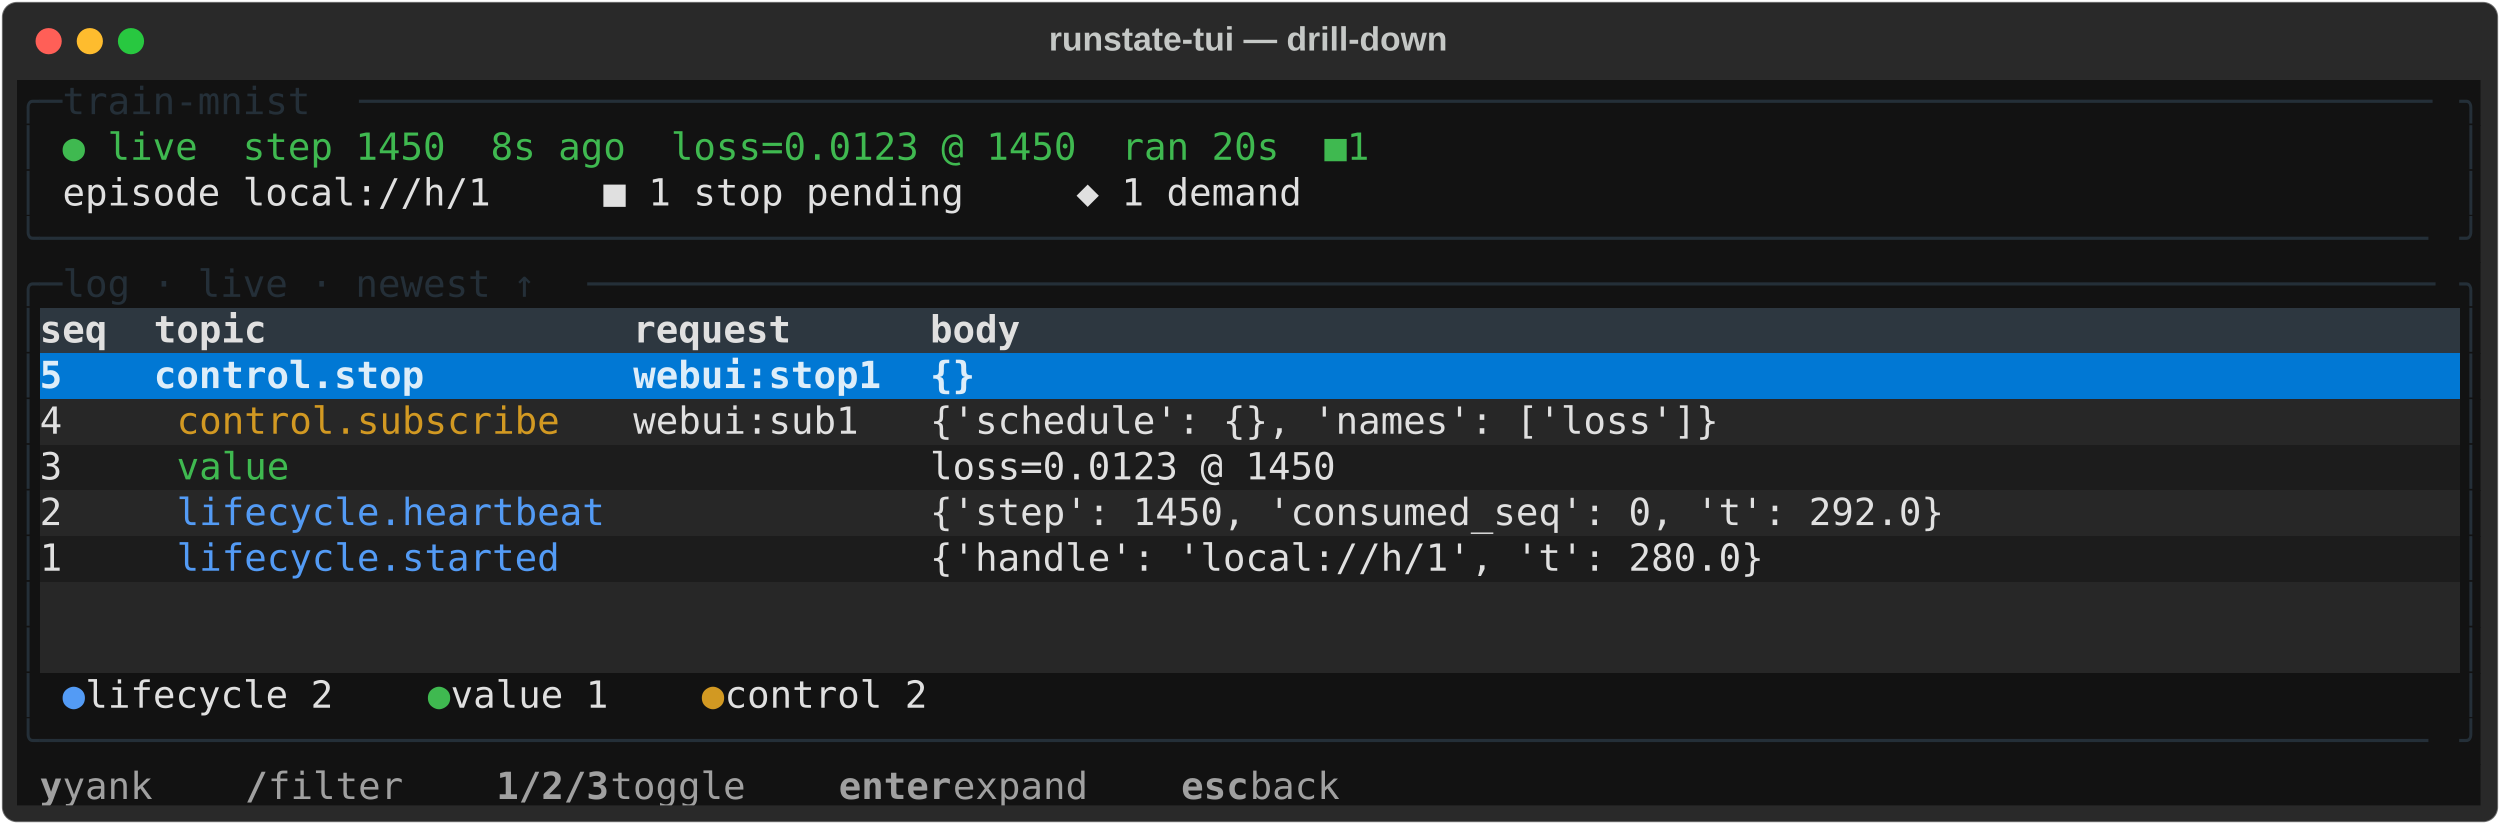
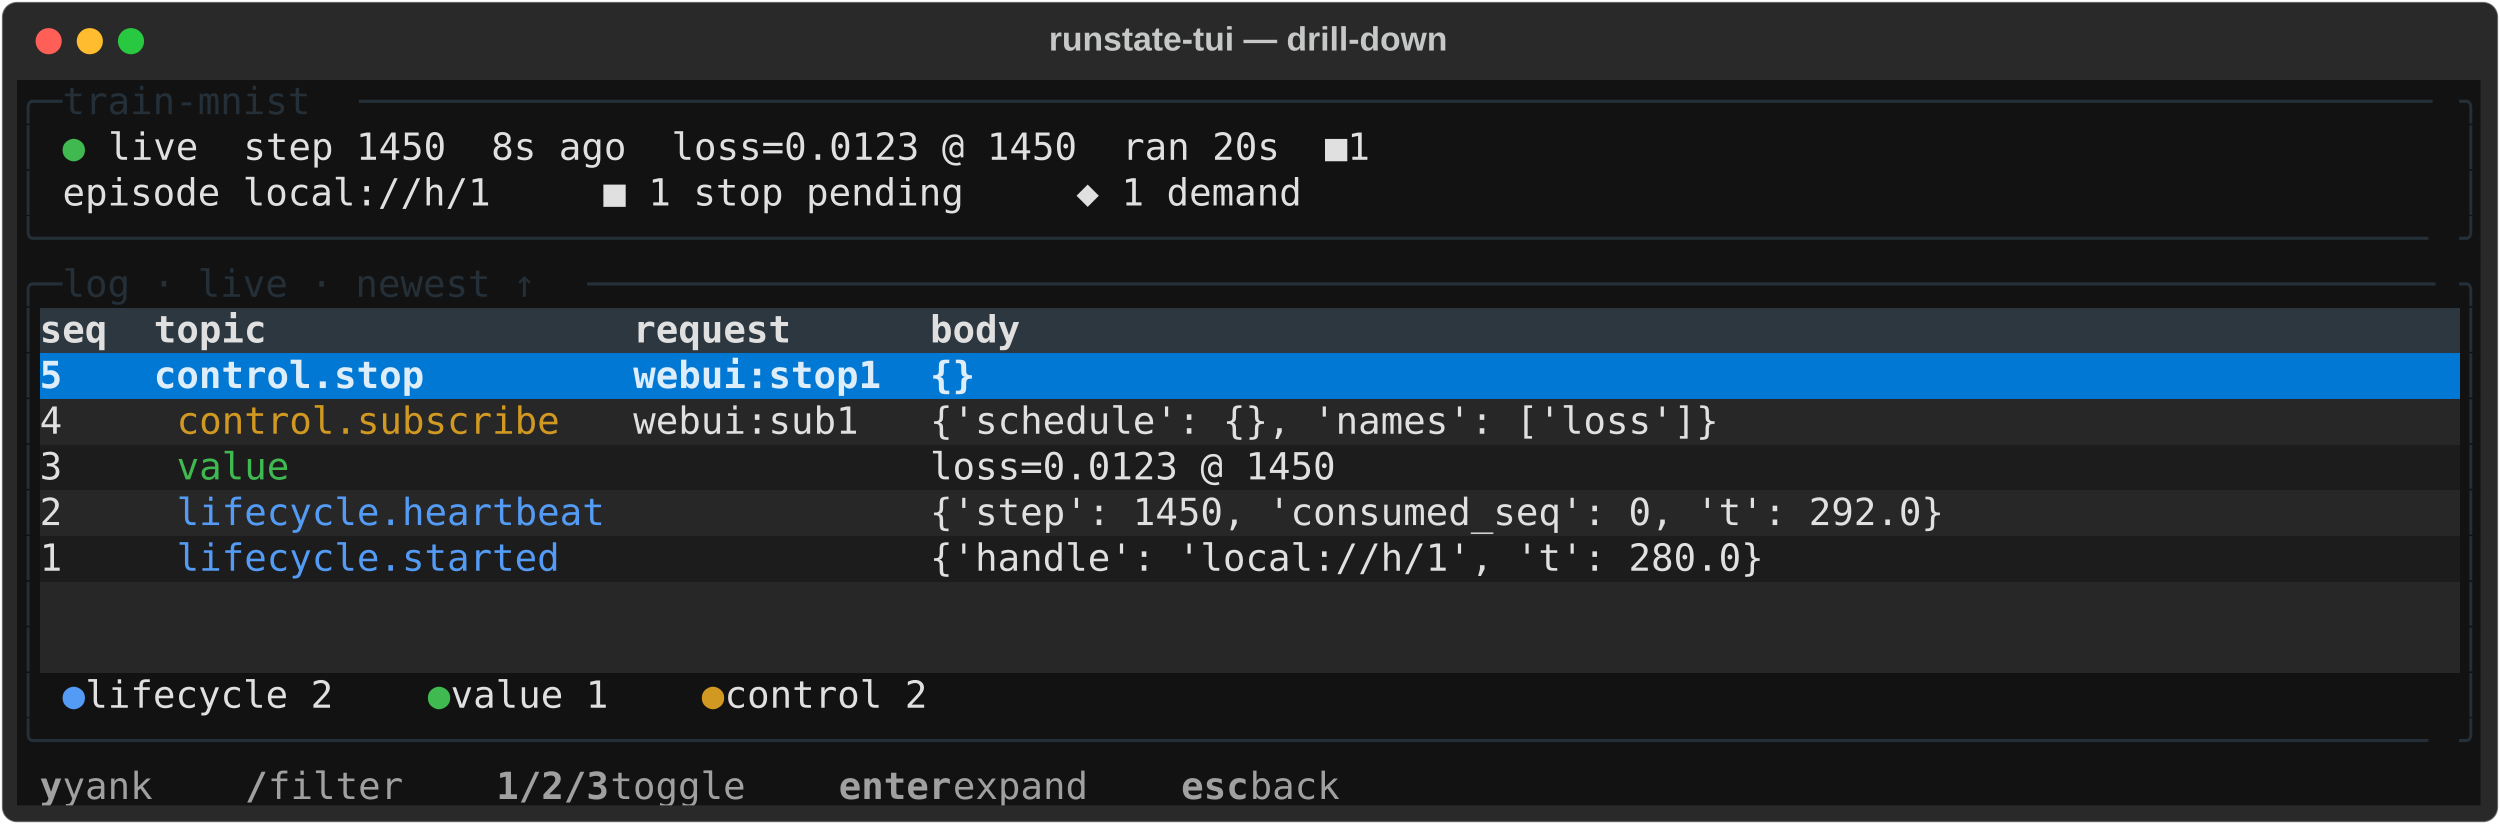
<svg xmlns="http://www.w3.org/2000/svg" class="rich-terminal" viewBox="0 0 1336 440.4">
  <style>

    @font-face {
        font-family: "Fira Code";
        src: local("FiraCode-Regular"),
                url("https://cdnjs.cloudflare.com/ajax/libs/firacode/6.2.0/woff2/FiraCode-Regular.woff2") format("woff2"),
                url("https://cdnjs.cloudflare.com/ajax/libs/firacode/6.2.0/woff/FiraCode-Regular.woff") format("woff");
        font-style: normal;
        font-weight: 400;
    }
    @font-face {
        font-family: "Fira Code";
        src: local("FiraCode-Bold"),
                url("https://cdnjs.cloudflare.com/ajax/libs/firacode/6.2.0/woff2/FiraCode-Bold.woff2") format("woff2"),
                url("https://cdnjs.cloudflare.com/ajax/libs/firacode/6.2.0/woff/FiraCode-Bold.woff") format("woff");
        font-style: bold;
        font-weight: 700;
    }

-     .terminal-846242899-matrix {
+     .terminal-399830719-matrix {
        font-family: Fira Code, monospace;
        font-size: 20px;
        line-height: 24.4px;
        font-variant-east-asian: full-width;
    }

-     .terminal-846242899-title {
+     .terminal-399830719-title {
        font-size: 18px;
        font-weight: bold;
        font-family: arial;
    }

-     .terminal-846242899-r1 { fill: #242f38 }
- .terminal-846242899-r2 { fill: #c5c8c6 }
- .terminal-846242899-r3 { fill: #3fb950 }
- .terminal-846242899-r4 { fill: #e0e0e0 }
- .terminal-846242899-r5 { fill: #e0e0e0;font-weight: bold }
- .terminal-846242899-r6 { fill: #ddedf9;font-weight: bold }
- .terminal-846242899-r7 { fill: #d29922 }
- .terminal-846242899-r8 { fill: #539bf5 }
- .terminal-846242899-r9 { fill: #a0a0a0;font-weight: bold }
- .terminal-846242899-r10 { fill: #a0a0a0 }
+     .terminal-399830719-r1 { fill: #242f38 }
+ .terminal-399830719-r2 { fill: #c5c8c6 }
+ .terminal-399830719-r3 { fill: #3fb950 }
+ .terminal-399830719-r4 { fill: #e0e0e0 }
+ .terminal-399830719-r5 { fill: #e0e0e0;font-weight: bold }
+ .terminal-399830719-r6 { fill: #ddedf9;font-weight: bold }
+ .terminal-399830719-r7 { fill: #d29922 }
+ .terminal-399830719-r8 { fill: #539bf5 }
+ .terminal-399830719-r9 { fill: #a0a0a0;font-weight: bold }
+ .terminal-399830719-r10 { fill: #a0a0a0 }
    </style>
  <defs>
-     <clipPath id="terminal-846242899-clip-terminal">
+     <clipPath id="terminal-399830719-clip-terminal">
      <rect x="0" y="0" width="1316.6" height="389.4" />
    </clipPath>
-     <clipPath id="terminal-846242899-line-0">
+     <clipPath id="terminal-399830719-line-0">
      <rect x="0" y="1.5" width="1317.6" height="24.65" />
    </clipPath>
-     <clipPath id="terminal-846242899-line-1">
+     <clipPath id="terminal-399830719-line-1">
      <rect x="0" y="25.9" width="1317.6" height="24.65" />
    </clipPath>
-     <clipPath id="terminal-846242899-line-2">
+     <clipPath id="terminal-399830719-line-2">
      <rect x="0" y="50.3" width="1317.6" height="24.65" />
    </clipPath>
-     <clipPath id="terminal-846242899-line-3">
+     <clipPath id="terminal-399830719-line-3">
      <rect x="0" y="74.7" width="1317.6" height="24.65" />
    </clipPath>
-     <clipPath id="terminal-846242899-line-4">
+     <clipPath id="terminal-399830719-line-4">
      <rect x="0" y="99.1" width="1317.6" height="24.65" />
    </clipPath>
-     <clipPath id="terminal-846242899-line-5">
+     <clipPath id="terminal-399830719-line-5">
      <rect x="0" y="123.5" width="1317.6" height="24.65" />
    </clipPath>
-     <clipPath id="terminal-846242899-line-6">
+     <clipPath id="terminal-399830719-line-6">
      <rect x="0" y="147.9" width="1317.6" height="24.65" />
    </clipPath>
-     <clipPath id="terminal-846242899-line-7">
+     <clipPath id="terminal-399830719-line-7">
      <rect x="0" y="172.3" width="1317.6" height="24.65" />
    </clipPath>
-     <clipPath id="terminal-846242899-line-8">
+     <clipPath id="terminal-399830719-line-8">
      <rect x="0" y="196.7" width="1317.6" height="24.65" />
    </clipPath>
-     <clipPath id="terminal-846242899-line-9">
+     <clipPath id="terminal-399830719-line-9">
      <rect x="0" y="221.1" width="1317.6" height="24.65" />
    </clipPath>
-     <clipPath id="terminal-846242899-line-10">
+     <clipPath id="terminal-399830719-line-10">
      <rect x="0" y="245.5" width="1317.6" height="24.65" />
    </clipPath>
-     <clipPath id="terminal-846242899-line-11">
+     <clipPath id="terminal-399830719-line-11">
      <rect x="0" y="269.9" width="1317.6" height="24.65" />
    </clipPath>
-     <clipPath id="terminal-846242899-line-12">
+     <clipPath id="terminal-399830719-line-12">
      <rect x="0" y="294.3" width="1317.6" height="24.65" />
    </clipPath>
-     <clipPath id="terminal-846242899-line-13">
+     <clipPath id="terminal-399830719-line-13">
      <rect x="0" y="318.7" width="1317.6" height="24.65" />
    </clipPath>
-     <clipPath id="terminal-846242899-line-14">
+     <clipPath id="terminal-399830719-line-14">
      <rect x="0" y="343.1" width="1317.6" height="24.65" />
    </clipPath>
  </defs>
  <rect fill="#292929" stroke="rgba(255,255,255,0.35)" stroke-width="1" x="1" y="1" width="1334" height="438.4" rx="8" />
-   <text class="terminal-846242899-title" fill="#c5c8c6" text-anchor="middle" x="667" y="27">runstate-tui — drill-down</text>
+   <text class="terminal-399830719-title" fill="#c5c8c6" text-anchor="middle" x="667" y="27">runstate-tui — drill-down</text>
  <g transform="translate(26,22)">
    <circle cx="0" cy="0" r="7" fill="#ff5f57" />
    <circle cx="22" cy="0" r="7" fill="#febc2e" />
    <circle cx="44" cy="0" r="7" fill="#28c840" />
  </g>
-   <g transform="translate(9, 41)" clip-path="url(#terminal-846242899-clip-terminal)">
+   <g transform="translate(9, 41)" clip-path="url(#terminal-399830719-clip-terminal)">
    <rect fill="#121212" x="0" y="1.5" width="12.2" height="24.65" shape-rendering="crispEdges" />
    <rect fill="#121212" x="12.2" y="1.5" width="12.2" height="24.65" shape-rendering="crispEdges" />
    <rect fill="#121212" x="24.4" y="1.5" width="158.6" height="24.65" shape-rendering="crispEdges" />
    <rect fill="#121212" x="183" y="1.5" width="1122.4" height="24.65" shape-rendering="crispEdges" />
    <rect fill="#121212" x="1305.4" y="1.5" width="12.2" height="24.65" shape-rendering="crispEdges" />
    <rect fill="#121212" x="0" y="25.9" width="12.2" height="24.65" shape-rendering="crispEdges" />
    <rect fill="#121212" x="12.2" y="25.9" width="12.2" height="24.65" shape-rendering="crispEdges" />
-     <rect fill="#121212" x="24.4" y="25.9" width="707.6" height="24.65" shape-rendering="crispEdges" />
+     <rect fill="#121212" x="24.4" y="25.9" width="24.4" height="24.65" shape-rendering="crispEdges" />
+     <rect fill="#121212" x="48.8" y="25.9" width="683.2" height="24.65" shape-rendering="crispEdges" />
    <rect fill="#121212" x="732" y="25.9" width="561.2" height="24.65" shape-rendering="crispEdges" />
    <rect fill="#121212" x="1293.2" y="25.9" width="12.2" height="24.65" shape-rendering="crispEdges" />
    <rect fill="#121212" x="1305.4" y="25.9" width="12.2" height="24.65" shape-rendering="crispEdges" />
    <rect fill="#121212" x="0" y="50.3" width="12.2" height="24.65" shape-rendering="crispEdges" />
    <rect fill="#121212" x="12.2" y="50.3" width="12.2" height="24.65" shape-rendering="crispEdges" />
    <rect fill="#121212" x="24.4" y="50.3" width="671" height="24.65" shape-rendering="crispEdges" />
    <rect fill="#121212" x="695.4" y="50.3" width="597.8" height="24.65" shape-rendering="crispEdges" />
    <rect fill="#121212" x="1293.2" y="50.3" width="12.2" height="24.65" shape-rendering="crispEdges" />
    <rect fill="#121212" x="1305.4" y="50.3" width="12.2" height="24.65" shape-rendering="crispEdges" />
    <rect fill="#121212" x="0" y="74.7" width="12.2" height="24.65" shape-rendering="crispEdges" />
    <rect fill="#121212" x="12.2" y="74.7" width="1293.2" height="24.65" shape-rendering="crispEdges" />
    <rect fill="#121212" x="1305.4" y="74.7" width="12.2" height="24.65" shape-rendering="crispEdges" />
    <rect fill="#121212" x="0" y="99.1" width="12.2" height="24.65" shape-rendering="crispEdges" />
    <rect fill="#121212" x="12.2" y="99.1" width="12.2" height="24.65" shape-rendering="crispEdges" />
    <rect fill="#121212" x="24.4" y="99.1" width="280.6" height="24.65" shape-rendering="crispEdges" />
    <rect fill="#121212" x="305" y="99.1" width="1000.4" height="24.65" shape-rendering="crispEdges" />
    <rect fill="#121212" x="1305.4" y="99.1" width="12.2" height="24.65" shape-rendering="crispEdges" />
    <rect fill="#121212" x="0" y="123.5" width="12.2" height="24.65" shape-rendering="crispEdges" />
    <rect fill="#2d3740" x="12.2" y="123.5" width="61" height="24.65" shape-rendering="crispEdges" />
    <rect fill="#2d3740" x="73.2" y="123.5" width="256.2" height="24.65" shape-rendering="crispEdges" />
    <rect fill="#2d3740" x="329.4" y="123.5" width="158.6" height="24.65" shape-rendering="crispEdges" />
    <rect fill="#2d3740" x="488" y="123.5" width="573.4" height="24.65" shape-rendering="crispEdges" />
    <rect fill="#2d3740" x="1061.4" y="123.5" width="244" height="24.65" shape-rendering="crispEdges" />
    <rect fill="#121212" x="1305.4" y="123.5" width="12.2" height="24.65" shape-rendering="crispEdges" />
    <rect fill="#121212" x="0" y="147.9" width="12.2" height="24.65" shape-rendering="crispEdges" />
    <rect fill="#0178d4" x="12.2" y="147.9" width="61" height="24.65" shape-rendering="crispEdges" />
    <rect fill="#0178d4" x="73.2" y="147.9" width="256.2" height="24.65" shape-rendering="crispEdges" />
    <rect fill="#0178d4" x="329.4" y="147.9" width="158.6" height="24.65" shape-rendering="crispEdges" />
    <rect fill="#0178d4" x="488" y="147.9" width="573.4" height="24.65" shape-rendering="crispEdges" />
    <rect fill="#0178d4" x="1061.4" y="147.9" width="244" height="24.65" shape-rendering="crispEdges" />
    <rect fill="#121212" x="1305.4" y="147.9" width="12.2" height="24.65" shape-rendering="crispEdges" />
    <rect fill="#121212" x="0" y="172.3" width="12.2" height="24.65" shape-rendering="crispEdges" />
    <rect fill="#272727" x="12.2" y="172.3" width="61" height="24.65" shape-rendering="crispEdges" />
    <rect fill="#272727" x="73.2" y="172.3" width="12.2" height="24.65" shape-rendering="crispEdges" />
    <rect fill="#272727" x="85.4" y="172.3" width="207.4" height="24.65" shape-rendering="crispEdges" />
    <rect fill="#272727" x="292.8" y="172.3" width="36.6" height="24.65" shape-rendering="crispEdges" />
    <rect fill="#272727" x="329.4" y="172.3" width="158.6" height="24.65" shape-rendering="crispEdges" />
    <rect fill="#272727" x="488" y="172.3" width="573.4" height="24.65" shape-rendering="crispEdges" />
    <rect fill="#272727" x="1061.4" y="172.3" width="244" height="24.65" shape-rendering="crispEdges" />
    <rect fill="#121212" x="1305.4" y="172.3" width="12.2" height="24.65" shape-rendering="crispEdges" />
    <rect fill="#121212" x="0" y="196.7" width="12.2" height="24.65" shape-rendering="crispEdges" />
    <rect fill="#1c1c1c" x="12.2" y="196.7" width="61" height="24.65" shape-rendering="crispEdges" />
    <rect fill="#1c1c1c" x="73.2" y="196.7" width="12.2" height="24.65" shape-rendering="crispEdges" />
    <rect fill="#1c1c1c" x="85.4" y="196.7" width="61" height="24.65" shape-rendering="crispEdges" />
    <rect fill="#1c1c1c" x="146.4" y="196.7" width="183" height="24.65" shape-rendering="crispEdges" />
    <rect fill="#1c1c1c" x="329.4" y="196.7" width="158.6" height="24.65" shape-rendering="crispEdges" />
    <rect fill="#1c1c1c" x="488" y="196.7" width="573.4" height="24.65" shape-rendering="crispEdges" />
    <rect fill="#1c1c1c" x="1061.4" y="196.7" width="244" height="24.65" shape-rendering="crispEdges" />
    <rect fill="#121212" x="1305.4" y="196.7" width="12.2" height="24.65" shape-rendering="crispEdges" />
    <rect fill="#121212" x="0" y="221.1" width="12.2" height="24.65" shape-rendering="crispEdges" />
    <rect fill="#272727" x="12.2" y="221.1" width="61" height="24.65" shape-rendering="crispEdges" />
    <rect fill="#272727" x="73.2" y="221.1" width="12.2" height="24.65" shape-rendering="crispEdges" />
    <rect fill="#272727" x="85.4" y="221.1" width="231.8" height="24.65" shape-rendering="crispEdges" />
    <rect fill="#272727" x="317.2" y="221.1" width="12.2" height="24.65" shape-rendering="crispEdges" />
    <rect fill="#272727" x="329.4" y="221.1" width="158.6" height="24.65" shape-rendering="crispEdges" />
    <rect fill="#272727" x="488" y="221.1" width="573.4" height="24.65" shape-rendering="crispEdges" />
    <rect fill="#272727" x="1061.4" y="221.1" width="244" height="24.65" shape-rendering="crispEdges" />
    <rect fill="#121212" x="1305.4" y="221.1" width="12.2" height="24.65" shape-rendering="crispEdges" />
    <rect fill="#121212" x="0" y="245.5" width="12.2" height="24.65" shape-rendering="crispEdges" />
    <rect fill="#1c1c1c" x="12.2" y="245.5" width="61" height="24.65" shape-rendering="crispEdges" />
    <rect fill="#1c1c1c" x="73.2" y="245.5" width="12.2" height="24.65" shape-rendering="crispEdges" />
    <rect fill="#1c1c1c" x="85.4" y="245.5" width="207.4" height="24.65" shape-rendering="crispEdges" />
    <rect fill="#1c1c1c" x="292.8" y="245.5" width="36.6" height="24.65" shape-rendering="crispEdges" />
    <rect fill="#1c1c1c" x="329.4" y="245.5" width="158.6" height="24.65" shape-rendering="crispEdges" />
    <rect fill="#1c1c1c" x="488" y="245.5" width="573.4" height="24.65" shape-rendering="crispEdges" />
    <rect fill="#1c1c1c" x="1061.4" y="245.5" width="244" height="24.65" shape-rendering="crispEdges" />
    <rect fill="#121212" x="1305.4" y="245.5" width="12.2" height="24.65" shape-rendering="crispEdges" />
    <rect fill="#121212" x="0" y="269.9" width="12.2" height="24.65" shape-rendering="crispEdges" />
    <rect fill="#272727" x="12.2" y="269.9" width="1293.2" height="24.65" shape-rendering="crispEdges" />
    <rect fill="#121212" x="1305.4" y="269.9" width="12.2" height="24.65" shape-rendering="crispEdges" />
    <rect fill="#121212" x="0" y="294.3" width="12.2" height="24.65" shape-rendering="crispEdges" />
    <rect fill="#272727" x="12.2" y="294.3" width="1293.2" height="24.65" shape-rendering="crispEdges" />
    <rect fill="#121212" x="1305.4" y="294.3" width="12.2" height="24.65" shape-rendering="crispEdges" />
    <rect fill="#121212" x="0" y="318.7" width="12.2" height="24.65" shape-rendering="crispEdges" />
    <rect fill="#121212" x="12.2" y="318.7" width="12.2" height="24.65" shape-rendering="crispEdges" />
    <rect fill="#121212" x="24.4" y="318.7" width="12.2" height="24.65" shape-rendering="crispEdges" />
    <rect fill="#121212" x="36.6" y="318.7" width="183" height="24.65" shape-rendering="crispEdges" />
    <rect fill="#121212" x="219.6" y="318.7" width="12.2" height="24.65" shape-rendering="crispEdges" />
    <rect fill="#121212" x="231.8" y="318.7" width="134.2" height="24.65" shape-rendering="crispEdges" />
    <rect fill="#121212" x="366" y="318.7" width="12.2" height="24.65" shape-rendering="crispEdges" />
    <rect fill="#121212" x="378.2" y="318.7" width="122" height="24.65" shape-rendering="crispEdges" />
    <rect fill="#121212" x="500.2" y="318.7" width="793" height="24.65" shape-rendering="crispEdges" />
    <rect fill="#121212" x="1293.2" y="318.7" width="12.2" height="24.65" shape-rendering="crispEdges" />
    <rect fill="#121212" x="1305.4" y="318.7" width="12.2" height="24.65" shape-rendering="crispEdges" />
    <rect fill="#121212" x="0" y="343.1" width="12.2" height="24.65" shape-rendering="crispEdges" />
    <rect fill="#121212" x="12.2" y="343.1" width="1293.2" height="24.65" shape-rendering="crispEdges" />
    <rect fill="#121212" x="1305.4" y="343.1" width="12.2" height="24.65" shape-rendering="crispEdges" />
    <rect fill="#121212" x="0" y="367.5" width="12.2" height="24.65" shape-rendering="crispEdges" />
    <rect fill="#121212" x="12.2" y="367.5" width="12.2" height="24.65" shape-rendering="crispEdges" />
    <rect fill="#121212" x="24.4" y="367.5" width="97.6" height="24.65" shape-rendering="crispEdges" />
    <rect fill="#121212" x="122" y="367.5" width="12.2" height="24.65" shape-rendering="crispEdges" />
    <rect fill="#121212" x="134.2" y="367.5" width="122" height="24.65" shape-rendering="crispEdges" />
    <rect fill="#121212" x="256.2" y="367.5" width="61" height="24.65" shape-rendering="crispEdges" />
    <rect fill="#121212" x="317.2" y="367.5" width="122" height="24.65" shape-rendering="crispEdges" />
    <rect fill="#121212" x="439.2" y="367.5" width="61" height="24.65" shape-rendering="crispEdges" />
    <rect fill="#121212" x="500.2" y="367.5" width="122" height="24.65" shape-rendering="crispEdges" />
    <rect fill="#121212" x="622.2" y="367.5" width="36.6" height="24.65" shape-rendering="crispEdges" />
    <rect fill="#121212" x="658.8" y="367.5" width="61" height="24.65" shape-rendering="crispEdges" />
    <rect fill="#121212" x="719.8" y="367.5" width="585.6" height="24.65" shape-rendering="crispEdges" />
    <rect fill="#121212" x="1305.4" y="367.5" width="12.2" height="24.65" shape-rendering="crispEdges" />
-     <g class="terminal-846242899-matrix">
-       <text class="terminal-846242899-r1" x="0" y="20" textLength="12.2" clip-path="url(#terminal-846242899-line-0)">╭</text>
-       <text class="terminal-846242899-r1" x="12.2" y="20" textLength="12.2" clip-path="url(#terminal-846242899-line-0)">─</text>
-       <text class="terminal-846242899-r1" x="24.4" y="20" textLength="158.6" clip-path="url(#terminal-846242899-line-0)"> train-mnist </text>
-       <text class="terminal-846242899-r1" x="183" y="20" textLength="1122.4" clip-path="url(#terminal-846242899-line-0)">────────────────────────────────────────────────────────────────────────────────────────────</text>
-       <text class="terminal-846242899-r1" x="1305.4" y="20" textLength="12.2" clip-path="url(#terminal-846242899-line-0)">╮</text>
-       <text class="terminal-846242899-r2" x="1317.6" y="20" textLength="12.2" clip-path="url(#terminal-846242899-line-0)">
- </text>
-       <text class="terminal-846242899-r1" x="0" y="44.4" textLength="12.2" clip-path="url(#terminal-846242899-line-1)">│</text>
-       <text class="terminal-846242899-r3" x="24.4" y="44.4" textLength="707.6" clip-path="url(#terminal-846242899-line-1)">● live  step 1450  8s ago  loss=0.0123 @ 1450  ran 20s  ■1</text>
-       <text class="terminal-846242899-r1" x="1305.4" y="44.4" textLength="12.2" clip-path="url(#terminal-846242899-line-1)">│</text>
-       <text class="terminal-846242899-r2" x="1317.6" y="44.4" textLength="12.2" clip-path="url(#terminal-846242899-line-1)">
- </text>
-       <text class="terminal-846242899-r1" x="0" y="68.8" textLength="12.2" clip-path="url(#terminal-846242899-line-2)">│</text>
-       <text class="terminal-846242899-r4" x="24.4" y="68.8" textLength="671" clip-path="url(#terminal-846242899-line-2)">episode local://h/1     ■ 1 stop pending     ◆ 1 demand</text>
-       <text class="terminal-846242899-r1" x="1305.4" y="68.8" textLength="12.2" clip-path="url(#terminal-846242899-line-2)">│</text>
-       <text class="terminal-846242899-r2" x="1317.6" y="68.8" textLength="12.2" clip-path="url(#terminal-846242899-line-2)">
- </text>
-       <text class="terminal-846242899-r1" x="0" y="93.2" textLength="12.2" clip-path="url(#terminal-846242899-line-3)">╰</text>
-       <text class="terminal-846242899-r1" x="12.2" y="93.2" textLength="1293.2" clip-path="url(#terminal-846242899-line-3)">──────────────────────────────────────────────────────────────────────────────────────────────────────────</text>
-       <text class="terminal-846242899-r1" x="1305.4" y="93.2" textLength="12.2" clip-path="url(#terminal-846242899-line-3)">╯</text>
-       <text class="terminal-846242899-r2" x="1317.6" y="93.2" textLength="12.2" clip-path="url(#terminal-846242899-line-3)">
- </text>
-       <text class="terminal-846242899-r1" x="0" y="117.6" textLength="12.2" clip-path="url(#terminal-846242899-line-4)">╭</text>
-       <text class="terminal-846242899-r1" x="12.2" y="117.6" textLength="12.2" clip-path="url(#terminal-846242899-line-4)">─</text>
-       <text class="terminal-846242899-r1" x="24.4" y="117.6" textLength="280.6" clip-path="url(#terminal-846242899-line-4)"> log · live · newest ↑ </text>
-       <text class="terminal-846242899-r1" x="305" y="117.6" textLength="1000.4" clip-path="url(#terminal-846242899-line-4)">──────────────────────────────────────────────────────────────────────────────────</text>
-       <text class="terminal-846242899-r1" x="1305.4" y="117.6" textLength="12.2" clip-path="url(#terminal-846242899-line-4)">╮</text>
-       <text class="terminal-846242899-r2" x="1317.6" y="117.6" textLength="12.2" clip-path="url(#terminal-846242899-line-4)">
- </text>
-       <text class="terminal-846242899-r1" x="0" y="142" textLength="12.2" clip-path="url(#terminal-846242899-line-5)">│</text>
-       <text class="terminal-846242899-r5" x="12.2" y="142" textLength="61" clip-path="url(#terminal-846242899-line-5)"> seq </text>
-       <text class="terminal-846242899-r5" x="73.2" y="142" textLength="256.2" clip-path="url(#terminal-846242899-line-5)"> topic               </text>
-       <text class="terminal-846242899-r5" x="329.4" y="142" textLength="158.6" clip-path="url(#terminal-846242899-line-5)"> request     </text>
-       <text class="terminal-846242899-r5" x="488" y="142" textLength="573.4" clip-path="url(#terminal-846242899-line-5)"> body                                          </text>
-       <text class="terminal-846242899-r1" x="1305.4" y="142" textLength="12.2" clip-path="url(#terminal-846242899-line-5)">│</text>
-       <text class="terminal-846242899-r2" x="1317.6" y="142" textLength="12.2" clip-path="url(#terminal-846242899-line-5)">
- </text>
-       <text class="terminal-846242899-r1" x="0" y="166.4" textLength="12.2" clip-path="url(#terminal-846242899-line-6)">│</text>
-       <text class="terminal-846242899-r6" x="12.2" y="166.4" textLength="61" clip-path="url(#terminal-846242899-line-6)"> 5   </text>
-       <text class="terminal-846242899-r6" x="73.2" y="166.4" textLength="256.2" clip-path="url(#terminal-846242899-line-6)"> control.stop        </text>
-       <text class="terminal-846242899-r6" x="329.4" y="166.4" textLength="158.6" clip-path="url(#terminal-846242899-line-6)"> webui:stop1 </text>
-       <text class="terminal-846242899-r6" x="488" y="166.4" textLength="573.4" clip-path="url(#terminal-846242899-line-6)"> {}                                            </text>
-       <text class="terminal-846242899-r1" x="1305.4" y="166.4" textLength="12.2" clip-path="url(#terminal-846242899-line-6)">│</text>
-       <text class="terminal-846242899-r2" x="1317.6" y="166.4" textLength="12.2" clip-path="url(#terminal-846242899-line-6)">
- </text>
-       <text class="terminal-846242899-r1" x="0" y="190.8" textLength="12.2" clip-path="url(#terminal-846242899-line-7)">│</text>
-       <text class="terminal-846242899-r4" x="12.2" y="190.8" textLength="61" clip-path="url(#terminal-846242899-line-7)"> 4   </text>
-       <text class="terminal-846242899-r7" x="85.4" y="190.8" textLength="207.4" clip-path="url(#terminal-846242899-line-7)">control.subscribe</text>
-       <text class="terminal-846242899-r4" x="329.4" y="190.8" textLength="158.6" clip-path="url(#terminal-846242899-line-7)"> webui:sub1  </text>
-       <text class="terminal-846242899-r4" x="488" y="190.8" textLength="573.4" clip-path="url(#terminal-846242899-line-7)"> {'schedule': {}, 'names': ['loss']}           </text>
-       <text class="terminal-846242899-r1" x="1305.4" y="190.8" textLength="12.2" clip-path="url(#terminal-846242899-line-7)">│</text>
-       <text class="terminal-846242899-r2" x="1317.6" y="190.8" textLength="12.2" clip-path="url(#terminal-846242899-line-7)">
- </text>
-       <text class="terminal-846242899-r1" x="0" y="215.2" textLength="12.2" clip-path="url(#terminal-846242899-line-8)">│</text>
-       <text class="terminal-846242899-r4" x="12.2" y="215.2" textLength="61" clip-path="url(#terminal-846242899-line-8)"> 3   </text>
-       <text class="terminal-846242899-r3" x="85.4" y="215.2" textLength="61" clip-path="url(#terminal-846242899-line-8)">value</text>
-       <text class="terminal-846242899-r4" x="488" y="215.2" textLength="573.4" clip-path="url(#terminal-846242899-line-8)"> loss=0.0123 @ 1450                            </text>
-       <text class="terminal-846242899-r1" x="1305.4" y="215.2" textLength="12.2" clip-path="url(#terminal-846242899-line-8)">│</text>
-       <text class="terminal-846242899-r2" x="1317.6" y="215.2" textLength="12.2" clip-path="url(#terminal-846242899-line-8)">
- </text>
-       <text class="terminal-846242899-r1" x="0" y="239.6" textLength="12.2" clip-path="url(#terminal-846242899-line-9)">│</text>
-       <text class="terminal-846242899-r4" x="12.2" y="239.6" textLength="61" clip-path="url(#terminal-846242899-line-9)"> 2   </text>
-       <text class="terminal-846242899-r8" x="85.4" y="239.6" textLength="231.8" clip-path="url(#terminal-846242899-line-9)">lifecycle.heartbeat</text>
-       <text class="terminal-846242899-r4" x="488" y="239.6" textLength="573.4" clip-path="url(#terminal-846242899-line-9)"> {'step': 1450, 'consumed_seq': 0, 't': 292.0} </text>
-       <text class="terminal-846242899-r1" x="1305.4" y="239.6" textLength="12.2" clip-path="url(#terminal-846242899-line-9)">│</text>
-       <text class="terminal-846242899-r2" x="1317.6" y="239.6" textLength="12.2" clip-path="url(#terminal-846242899-line-9)">
- </text>
-       <text class="terminal-846242899-r1" x="0" y="264" textLength="12.2" clip-path="url(#terminal-846242899-line-10)">│</text>
-       <text class="terminal-846242899-r4" x="12.2" y="264" textLength="61" clip-path="url(#terminal-846242899-line-10)"> 1   </text>
-       <text class="terminal-846242899-r8" x="85.4" y="264" textLength="207.4" clip-path="url(#terminal-846242899-line-10)">lifecycle.started</text>
-       <text class="terminal-846242899-r4" x="488" y="264" textLength="573.4" clip-path="url(#terminal-846242899-line-10)"> {'handle': 'local://h/1', 't': 280.0}         </text>
-       <text class="terminal-846242899-r1" x="1305.4" y="264" textLength="12.2" clip-path="url(#terminal-846242899-line-10)">│</text>
-       <text class="terminal-846242899-r2" x="1317.6" y="264" textLength="12.2" clip-path="url(#terminal-846242899-line-10)">
- </text>
-       <text class="terminal-846242899-r1" x="0" y="288.4" textLength="12.2" clip-path="url(#terminal-846242899-line-11)">│</text>
-       <text class="terminal-846242899-r1" x="1305.4" y="288.4" textLength="12.2" clip-path="url(#terminal-846242899-line-11)">│</text>
-       <text class="terminal-846242899-r2" x="1317.6" y="288.4" textLength="12.2" clip-path="url(#terminal-846242899-line-11)">
- </text>
-       <text class="terminal-846242899-r1" x="0" y="312.8" textLength="12.2" clip-path="url(#terminal-846242899-line-12)">│</text>
-       <text class="terminal-846242899-r1" x="1305.4" y="312.8" textLength="12.2" clip-path="url(#terminal-846242899-line-12)">│</text>
-       <text class="terminal-846242899-r2" x="1317.6" y="312.8" textLength="12.2" clip-path="url(#terminal-846242899-line-12)">
- </text>
-       <text class="terminal-846242899-r1" x="0" y="337.2" textLength="12.2" clip-path="url(#terminal-846242899-line-13)">│</text>
-       <text class="terminal-846242899-r8" x="24.4" y="337.2" textLength="12.2" clip-path="url(#terminal-846242899-line-13)">●</text>
-       <text class="terminal-846242899-r4" x="36.6" y="337.2" textLength="183" clip-path="url(#terminal-846242899-line-13)"> lifecycle 2   </text>
-       <text class="terminal-846242899-r3" x="219.6" y="337.2" textLength="12.2" clip-path="url(#terminal-846242899-line-13)">●</text>
-       <text class="terminal-846242899-r4" x="231.8" y="337.2" textLength="134.2" clip-path="url(#terminal-846242899-line-13)"> value 1   </text>
-       <text class="terminal-846242899-r7" x="366" y="337.2" textLength="12.2" clip-path="url(#terminal-846242899-line-13)">●</text>
-       <text class="terminal-846242899-r4" x="378.2" y="337.2" textLength="122" clip-path="url(#terminal-846242899-line-13)"> control 2</text>
-       <text class="terminal-846242899-r1" x="1305.4" y="337.2" textLength="12.2" clip-path="url(#terminal-846242899-line-13)">│</text>
-       <text class="terminal-846242899-r2" x="1317.6" y="337.2" textLength="12.2" clip-path="url(#terminal-846242899-line-13)">
- </text>
-       <text class="terminal-846242899-r1" x="0" y="361.6" textLength="12.2" clip-path="url(#terminal-846242899-line-14)">╰</text>
-       <text class="terminal-846242899-r1" x="12.2" y="361.6" textLength="1293.2" clip-path="url(#terminal-846242899-line-14)">──────────────────────────────────────────────────────────────────────────────────────────────────────────</text>
-       <text class="terminal-846242899-r1" x="1305.4" y="361.6" textLength="12.2" clip-path="url(#terminal-846242899-line-14)">╯</text>
-       <text class="terminal-846242899-r2" x="1317.6" y="361.6" textLength="12.2" clip-path="url(#terminal-846242899-line-14)">
- </text>
-       <text class="terminal-846242899-r9" x="12.2" y="386" textLength="12.2" clip-path="url(#terminal-846242899-line-15)">y</text>
-       <text class="terminal-846242899-r10" x="24.4" y="386" textLength="97.6" clip-path="url(#terminal-846242899-line-15)"> yank   </text>
-       <text class="terminal-846242899-r9" x="122" y="386" textLength="12.2" clip-path="url(#terminal-846242899-line-15)">/</text>
-       <text class="terminal-846242899-r10" x="134.2" y="386" textLength="122" clip-path="url(#terminal-846242899-line-15)"> filter   </text>
-       <text class="terminal-846242899-r9" x="256.2" y="386" textLength="61" clip-path="url(#terminal-846242899-line-15)">1/2/3</text>
-       <text class="terminal-846242899-r10" x="317.2" y="386" textLength="122" clip-path="url(#terminal-846242899-line-15)"> toggle   </text>
-       <text class="terminal-846242899-r9" x="439.2" y="386" textLength="61" clip-path="url(#terminal-846242899-line-15)">enter</text>
-       <text class="terminal-846242899-r10" x="500.2" y="386" textLength="122" clip-path="url(#terminal-846242899-line-15)"> expand   </text>
-       <text class="terminal-846242899-r9" x="622.2" y="386" textLength="36.6" clip-path="url(#terminal-846242899-line-15)">esc</text>
-       <text class="terminal-846242899-r10" x="658.8" y="386" textLength="61" clip-path="url(#terminal-846242899-line-15)"> back</text>
+     <g class="terminal-399830719-matrix">
+       <text class="terminal-399830719-r1" x="0" y="20" textLength="12.2" clip-path="url(#terminal-399830719-line-0)">╭</text>
+       <text class="terminal-399830719-r1" x="12.2" y="20" textLength="12.2" clip-path="url(#terminal-399830719-line-0)">─</text>
+       <text class="terminal-399830719-r1" x="24.4" y="20" textLength="158.6" clip-path="url(#terminal-399830719-line-0)"> train-mnist </text>
+       <text class="terminal-399830719-r1" x="183" y="20" textLength="1122.4" clip-path="url(#terminal-399830719-line-0)">────────────────────────────────────────────────────────────────────────────────────────────</text>
+       <text class="terminal-399830719-r1" x="1305.4" y="20" textLength="12.2" clip-path="url(#terminal-399830719-line-0)">╮</text>
+       <text class="terminal-399830719-r2" x="1317.6" y="20" textLength="12.2" clip-path="url(#terminal-399830719-line-0)">
+ </text>
+       <text class="terminal-399830719-r1" x="0" y="44.4" textLength="12.2" clip-path="url(#terminal-399830719-line-1)">│</text>
+       <text class="terminal-399830719-r3" x="24.4" y="44.4" textLength="24.4" clip-path="url(#terminal-399830719-line-1)">● </text>
+       <text class="terminal-399830719-r4" x="48.8" y="44.4" textLength="683.2" clip-path="url(#terminal-399830719-line-1)">live  step 1450  8s ago  loss=0.0123 @ 1450  ran 20s  ■1</text>
+       <text class="terminal-399830719-r1" x="1305.4" y="44.4" textLength="12.2" clip-path="url(#terminal-399830719-line-1)">│</text>
+       <text class="terminal-399830719-r2" x="1317.6" y="44.4" textLength="12.2" clip-path="url(#terminal-399830719-line-1)">
+ </text>
+       <text class="terminal-399830719-r1" x="0" y="68.8" textLength="12.2" clip-path="url(#terminal-399830719-line-2)">│</text>
+       <text class="terminal-399830719-r4" x="24.4" y="68.8" textLength="671" clip-path="url(#terminal-399830719-line-2)">episode local://h/1     ■ 1 stop pending     ◆ 1 demand</text>
+       <text class="terminal-399830719-r1" x="1305.4" y="68.8" textLength="12.2" clip-path="url(#terminal-399830719-line-2)">│</text>
+       <text class="terminal-399830719-r2" x="1317.6" y="68.8" textLength="12.2" clip-path="url(#terminal-399830719-line-2)">
+ </text>
+       <text class="terminal-399830719-r1" x="0" y="93.2" textLength="12.2" clip-path="url(#terminal-399830719-line-3)">╰</text>
+       <text class="terminal-399830719-r1" x="12.2" y="93.2" textLength="1293.2" clip-path="url(#terminal-399830719-line-3)">──────────────────────────────────────────────────────────────────────────────────────────────────────────</text>
+       <text class="terminal-399830719-r1" x="1305.4" y="93.2" textLength="12.2" clip-path="url(#terminal-399830719-line-3)">╯</text>
+       <text class="terminal-399830719-r2" x="1317.6" y="93.2" textLength="12.2" clip-path="url(#terminal-399830719-line-3)">
+ </text>
+       <text class="terminal-399830719-r1" x="0" y="117.6" textLength="12.2" clip-path="url(#terminal-399830719-line-4)">╭</text>
+       <text class="terminal-399830719-r1" x="12.2" y="117.6" textLength="12.2" clip-path="url(#terminal-399830719-line-4)">─</text>
+       <text class="terminal-399830719-r1" x="24.4" y="117.6" textLength="280.6" clip-path="url(#terminal-399830719-line-4)"> log · live · newest ↑ </text>
+       <text class="terminal-399830719-r1" x="305" y="117.6" textLength="1000.4" clip-path="url(#terminal-399830719-line-4)">──────────────────────────────────────────────────────────────────────────────────</text>
+       <text class="terminal-399830719-r1" x="1305.4" y="117.6" textLength="12.2" clip-path="url(#terminal-399830719-line-4)">╮</text>
+       <text class="terminal-399830719-r2" x="1317.6" y="117.6" textLength="12.2" clip-path="url(#terminal-399830719-line-4)">
+ </text>
+       <text class="terminal-399830719-r1" x="0" y="142" textLength="12.2" clip-path="url(#terminal-399830719-line-5)">│</text>
+       <text class="terminal-399830719-r5" x="12.2" y="142" textLength="61" clip-path="url(#terminal-399830719-line-5)"> seq </text>
+       <text class="terminal-399830719-r5" x="73.2" y="142" textLength="256.2" clip-path="url(#terminal-399830719-line-5)"> topic               </text>
+       <text class="terminal-399830719-r5" x="329.4" y="142" textLength="158.6" clip-path="url(#terminal-399830719-line-5)"> request     </text>
+       <text class="terminal-399830719-r5" x="488" y="142" textLength="573.4" clip-path="url(#terminal-399830719-line-5)"> body                                          </text>
+       <text class="terminal-399830719-r1" x="1305.4" y="142" textLength="12.2" clip-path="url(#terminal-399830719-line-5)">│</text>
+       <text class="terminal-399830719-r2" x="1317.6" y="142" textLength="12.2" clip-path="url(#terminal-399830719-line-5)">
+ </text>
+       <text class="terminal-399830719-r1" x="0" y="166.4" textLength="12.2" clip-path="url(#terminal-399830719-line-6)">│</text>
+       <text class="terminal-399830719-r6" x="12.2" y="166.4" textLength="61" clip-path="url(#terminal-399830719-line-6)"> 5   </text>
+       <text class="terminal-399830719-r6" x="73.2" y="166.4" textLength="256.2" clip-path="url(#terminal-399830719-line-6)"> control.stop        </text>
+       <text class="terminal-399830719-r6" x="329.4" y="166.4" textLength="158.6" clip-path="url(#terminal-399830719-line-6)"> webui:stop1 </text>
+       <text class="terminal-399830719-r6" x="488" y="166.4" textLength="573.4" clip-path="url(#terminal-399830719-line-6)"> {}                                            </text>
+       <text class="terminal-399830719-r1" x="1305.4" y="166.4" textLength="12.2" clip-path="url(#terminal-399830719-line-6)">│</text>
+       <text class="terminal-399830719-r2" x="1317.6" y="166.4" textLength="12.2" clip-path="url(#terminal-399830719-line-6)">
+ </text>
+       <text class="terminal-399830719-r1" x="0" y="190.8" textLength="12.2" clip-path="url(#terminal-399830719-line-7)">│</text>
+       <text class="terminal-399830719-r4" x="12.2" y="190.8" textLength="61" clip-path="url(#terminal-399830719-line-7)"> 4   </text>
+       <text class="terminal-399830719-r7" x="85.4" y="190.8" textLength="207.4" clip-path="url(#terminal-399830719-line-7)">control.subscribe</text>
+       <text class="terminal-399830719-r4" x="329.4" y="190.8" textLength="158.6" clip-path="url(#terminal-399830719-line-7)"> webui:sub1  </text>
+       <text class="terminal-399830719-r4" x="488" y="190.8" textLength="573.4" clip-path="url(#terminal-399830719-line-7)"> {'schedule': {}, 'names': ['loss']}           </text>
+       <text class="terminal-399830719-r1" x="1305.4" y="190.8" textLength="12.2" clip-path="url(#terminal-399830719-line-7)">│</text>
+       <text class="terminal-399830719-r2" x="1317.6" y="190.8" textLength="12.2" clip-path="url(#terminal-399830719-line-7)">
+ </text>
+       <text class="terminal-399830719-r1" x="0" y="215.2" textLength="12.2" clip-path="url(#terminal-399830719-line-8)">│</text>
+       <text class="terminal-399830719-r4" x="12.2" y="215.2" textLength="61" clip-path="url(#terminal-399830719-line-8)"> 3   </text>
+       <text class="terminal-399830719-r3" x="85.4" y="215.2" textLength="61" clip-path="url(#terminal-399830719-line-8)">value</text>
+       <text class="terminal-399830719-r4" x="488" y="215.2" textLength="573.4" clip-path="url(#terminal-399830719-line-8)"> loss=0.0123 @ 1450                            </text>
+       <text class="terminal-399830719-r1" x="1305.4" y="215.2" textLength="12.2" clip-path="url(#terminal-399830719-line-8)">│</text>
+       <text class="terminal-399830719-r2" x="1317.6" y="215.2" textLength="12.2" clip-path="url(#terminal-399830719-line-8)">
+ </text>
+       <text class="terminal-399830719-r1" x="0" y="239.6" textLength="12.2" clip-path="url(#terminal-399830719-line-9)">│</text>
+       <text class="terminal-399830719-r4" x="12.2" y="239.6" textLength="61" clip-path="url(#terminal-399830719-line-9)"> 2   </text>
+       <text class="terminal-399830719-r8" x="85.4" y="239.6" textLength="231.8" clip-path="url(#terminal-399830719-line-9)">lifecycle.heartbeat</text>
+       <text class="terminal-399830719-r4" x="488" y="239.6" textLength="573.4" clip-path="url(#terminal-399830719-line-9)"> {'step': 1450, 'consumed_seq': 0, 't': 292.0} </text>
+       <text class="terminal-399830719-r1" x="1305.4" y="239.6" textLength="12.2" clip-path="url(#terminal-399830719-line-9)">│</text>
+       <text class="terminal-399830719-r2" x="1317.6" y="239.6" textLength="12.2" clip-path="url(#terminal-399830719-line-9)">
+ </text>
+       <text class="terminal-399830719-r1" x="0" y="264" textLength="12.2" clip-path="url(#terminal-399830719-line-10)">│</text>
+       <text class="terminal-399830719-r4" x="12.2" y="264" textLength="61" clip-path="url(#terminal-399830719-line-10)"> 1   </text>
+       <text class="terminal-399830719-r8" x="85.4" y="264" textLength="207.4" clip-path="url(#terminal-399830719-line-10)">lifecycle.started</text>
+       <text class="terminal-399830719-r4" x="488" y="264" textLength="573.4" clip-path="url(#terminal-399830719-line-10)"> {'handle': 'local://h/1', 't': 280.0}         </text>
+       <text class="terminal-399830719-r1" x="1305.4" y="264" textLength="12.2" clip-path="url(#terminal-399830719-line-10)">│</text>
+       <text class="terminal-399830719-r2" x="1317.6" y="264" textLength="12.2" clip-path="url(#terminal-399830719-line-10)">
+ </text>
+       <text class="terminal-399830719-r1" x="0" y="288.4" textLength="12.2" clip-path="url(#terminal-399830719-line-11)">│</text>
+       <text class="terminal-399830719-r1" x="1305.4" y="288.4" textLength="12.2" clip-path="url(#terminal-399830719-line-11)">│</text>
+       <text class="terminal-399830719-r2" x="1317.6" y="288.4" textLength="12.2" clip-path="url(#terminal-399830719-line-11)">
+ </text>
+       <text class="terminal-399830719-r1" x="0" y="312.8" textLength="12.2" clip-path="url(#terminal-399830719-line-12)">│</text>
+       <text class="terminal-399830719-r1" x="1305.4" y="312.8" textLength="12.2" clip-path="url(#terminal-399830719-line-12)">│</text>
+       <text class="terminal-399830719-r2" x="1317.6" y="312.8" textLength="12.2" clip-path="url(#terminal-399830719-line-12)">
+ </text>
+       <text class="terminal-399830719-r1" x="0" y="337.2" textLength="12.2" clip-path="url(#terminal-399830719-line-13)">│</text>
+       <text class="terminal-399830719-r8" x="24.4" y="337.2" textLength="12.2" clip-path="url(#terminal-399830719-line-13)">●</text>
+       <text class="terminal-399830719-r4" x="36.6" y="337.2" textLength="183" clip-path="url(#terminal-399830719-line-13)"> lifecycle 2   </text>
+       <text class="terminal-399830719-r3" x="219.6" y="337.2" textLength="12.2" clip-path="url(#terminal-399830719-line-13)">●</text>
+       <text class="terminal-399830719-r4" x="231.8" y="337.2" textLength="134.2" clip-path="url(#terminal-399830719-line-13)"> value 1   </text>
+       <text class="terminal-399830719-r7" x="366" y="337.2" textLength="12.2" clip-path="url(#terminal-399830719-line-13)">●</text>
+       <text class="terminal-399830719-r4" x="378.2" y="337.2" textLength="122" clip-path="url(#terminal-399830719-line-13)"> control 2</text>
+       <text class="terminal-399830719-r1" x="1305.4" y="337.2" textLength="12.2" clip-path="url(#terminal-399830719-line-13)">│</text>
+       <text class="terminal-399830719-r2" x="1317.6" y="337.2" textLength="12.2" clip-path="url(#terminal-399830719-line-13)">
+ </text>
+       <text class="terminal-399830719-r1" x="0" y="361.6" textLength="12.2" clip-path="url(#terminal-399830719-line-14)">╰</text>
+       <text class="terminal-399830719-r1" x="12.2" y="361.6" textLength="1293.2" clip-path="url(#terminal-399830719-line-14)">──────────────────────────────────────────────────────────────────────────────────────────────────────────</text>
+       <text class="terminal-399830719-r1" x="1305.4" y="361.6" textLength="12.2" clip-path="url(#terminal-399830719-line-14)">╯</text>
+       <text class="terminal-399830719-r2" x="1317.6" y="361.6" textLength="12.2" clip-path="url(#terminal-399830719-line-14)">
+ </text>
+       <text class="terminal-399830719-r9" x="12.2" y="386" textLength="12.2" clip-path="url(#terminal-399830719-line-15)">y</text>
+       <text class="terminal-399830719-r10" x="24.4" y="386" textLength="97.6" clip-path="url(#terminal-399830719-line-15)"> yank   </text>
+       <text class="terminal-399830719-r9" x="122" y="386" textLength="12.2" clip-path="url(#terminal-399830719-line-15)">/</text>
+       <text class="terminal-399830719-r10" x="134.2" y="386" textLength="122" clip-path="url(#terminal-399830719-line-15)"> filter   </text>
+       <text class="terminal-399830719-r9" x="256.2" y="386" textLength="61" clip-path="url(#terminal-399830719-line-15)">1/2/3</text>
+       <text class="terminal-399830719-r10" x="317.2" y="386" textLength="122" clip-path="url(#terminal-399830719-line-15)"> toggle   </text>
+       <text class="terminal-399830719-r9" x="439.2" y="386" textLength="61" clip-path="url(#terminal-399830719-line-15)">enter</text>
+       <text class="terminal-399830719-r10" x="500.2" y="386" textLength="122" clip-path="url(#terminal-399830719-line-15)"> expand   </text>
+       <text class="terminal-399830719-r9" x="622.2" y="386" textLength="36.6" clip-path="url(#terminal-399830719-line-15)">esc</text>
+       <text class="terminal-399830719-r10" x="658.8" y="386" textLength="61" clip-path="url(#terminal-399830719-line-15)"> back</text>
    </g>
  </g>
</svg>
